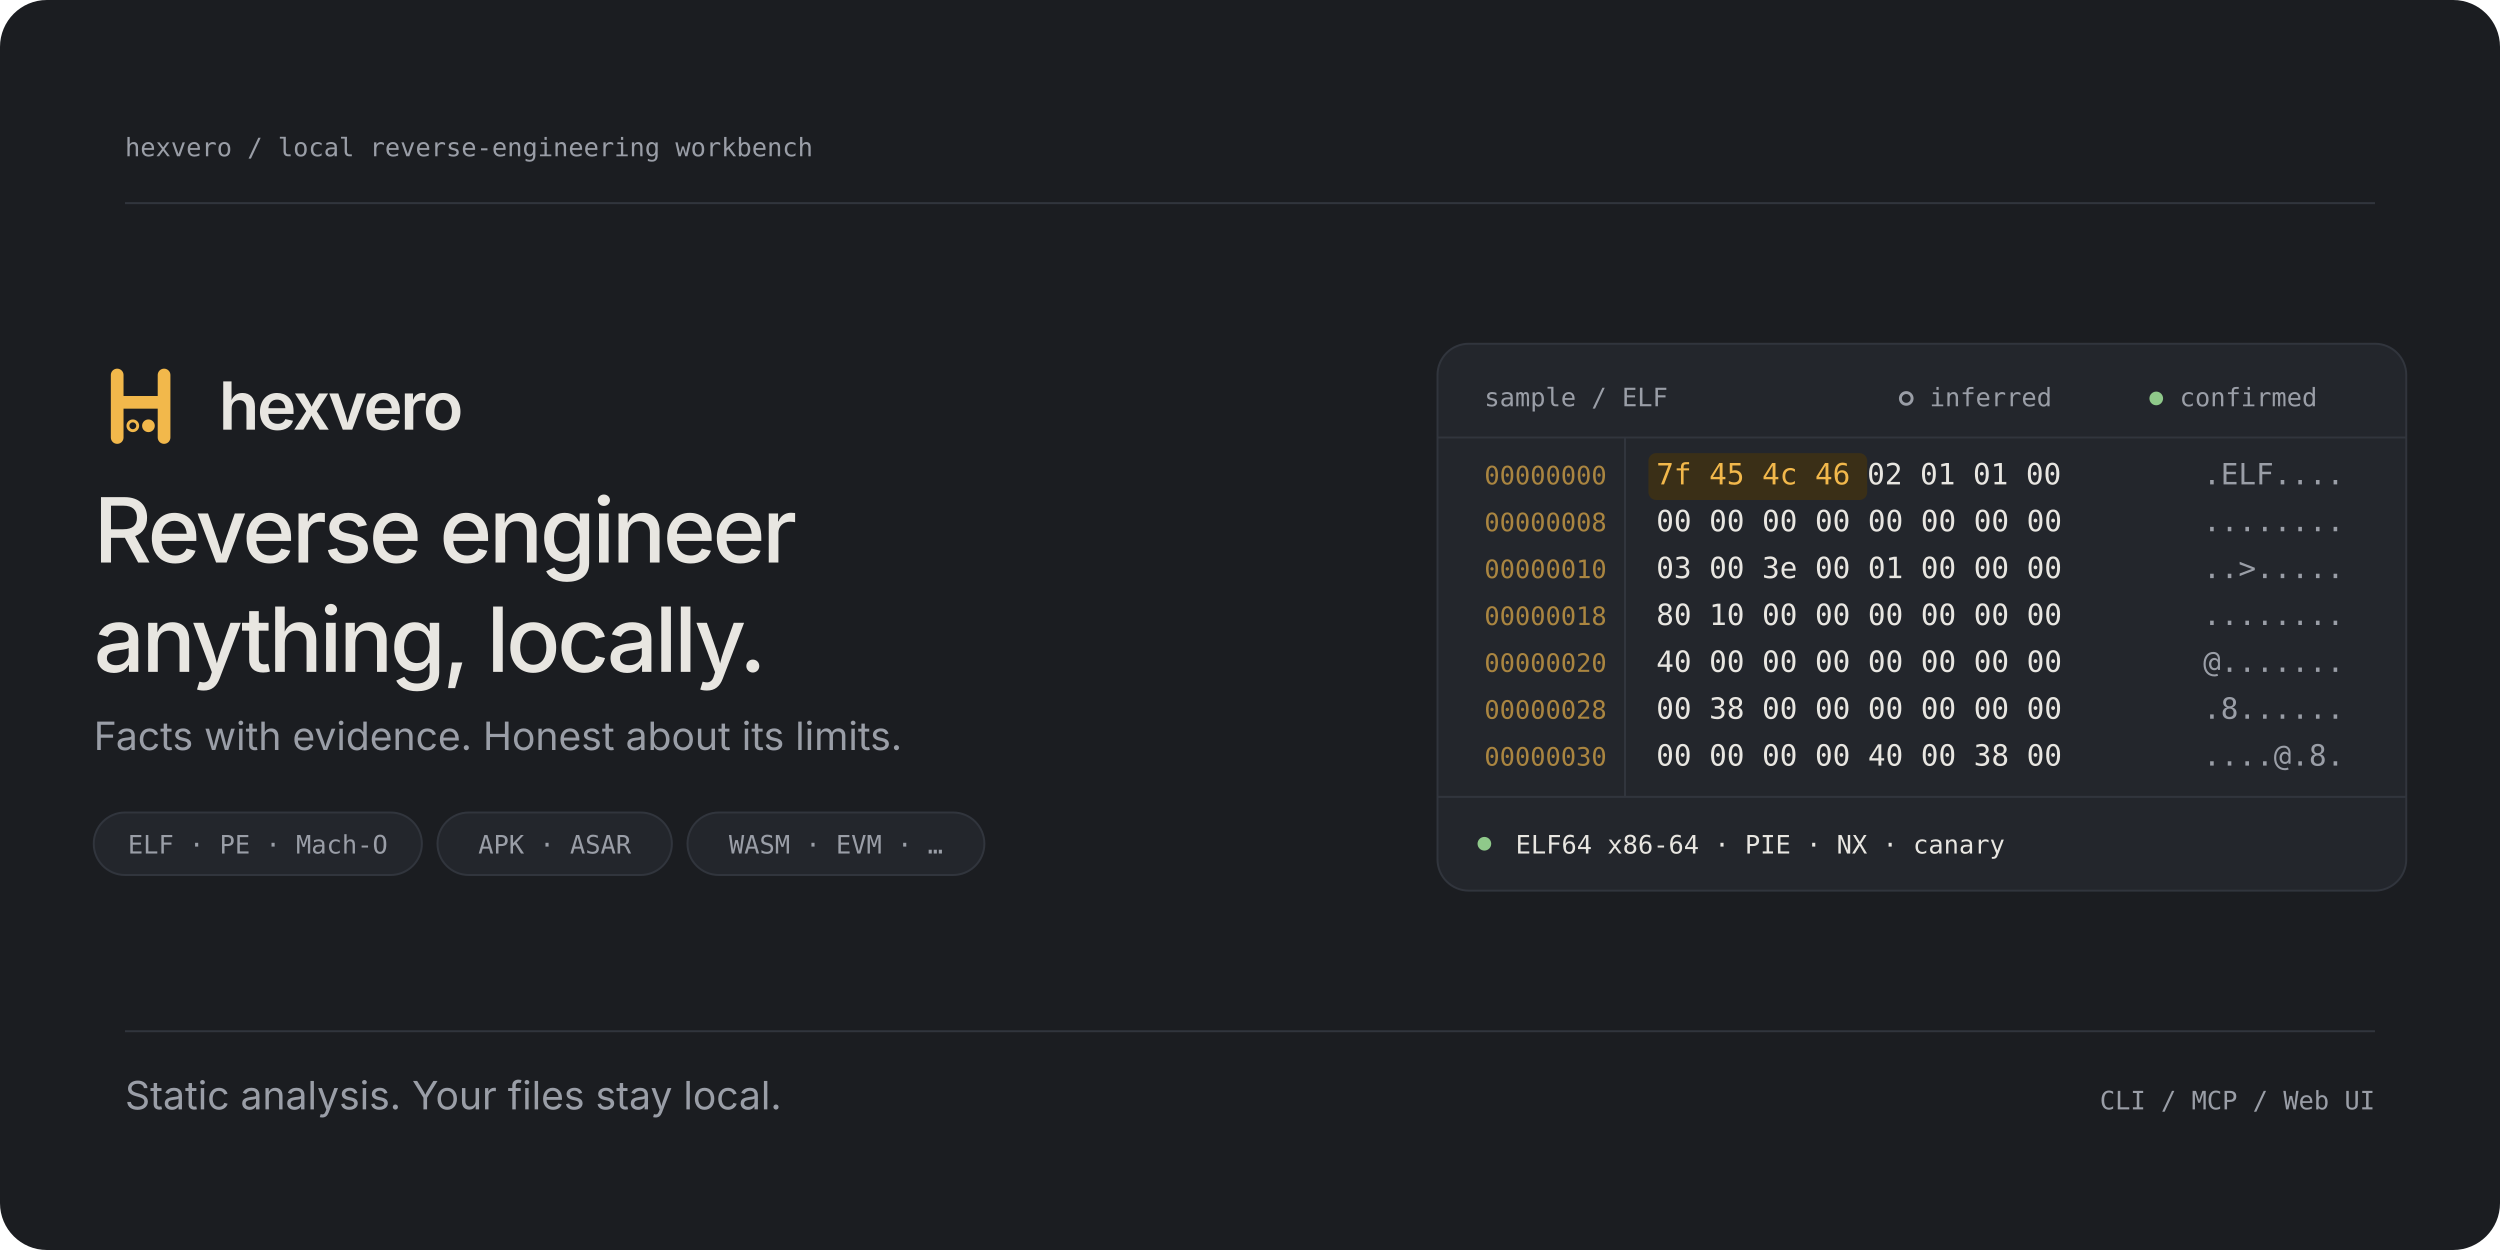
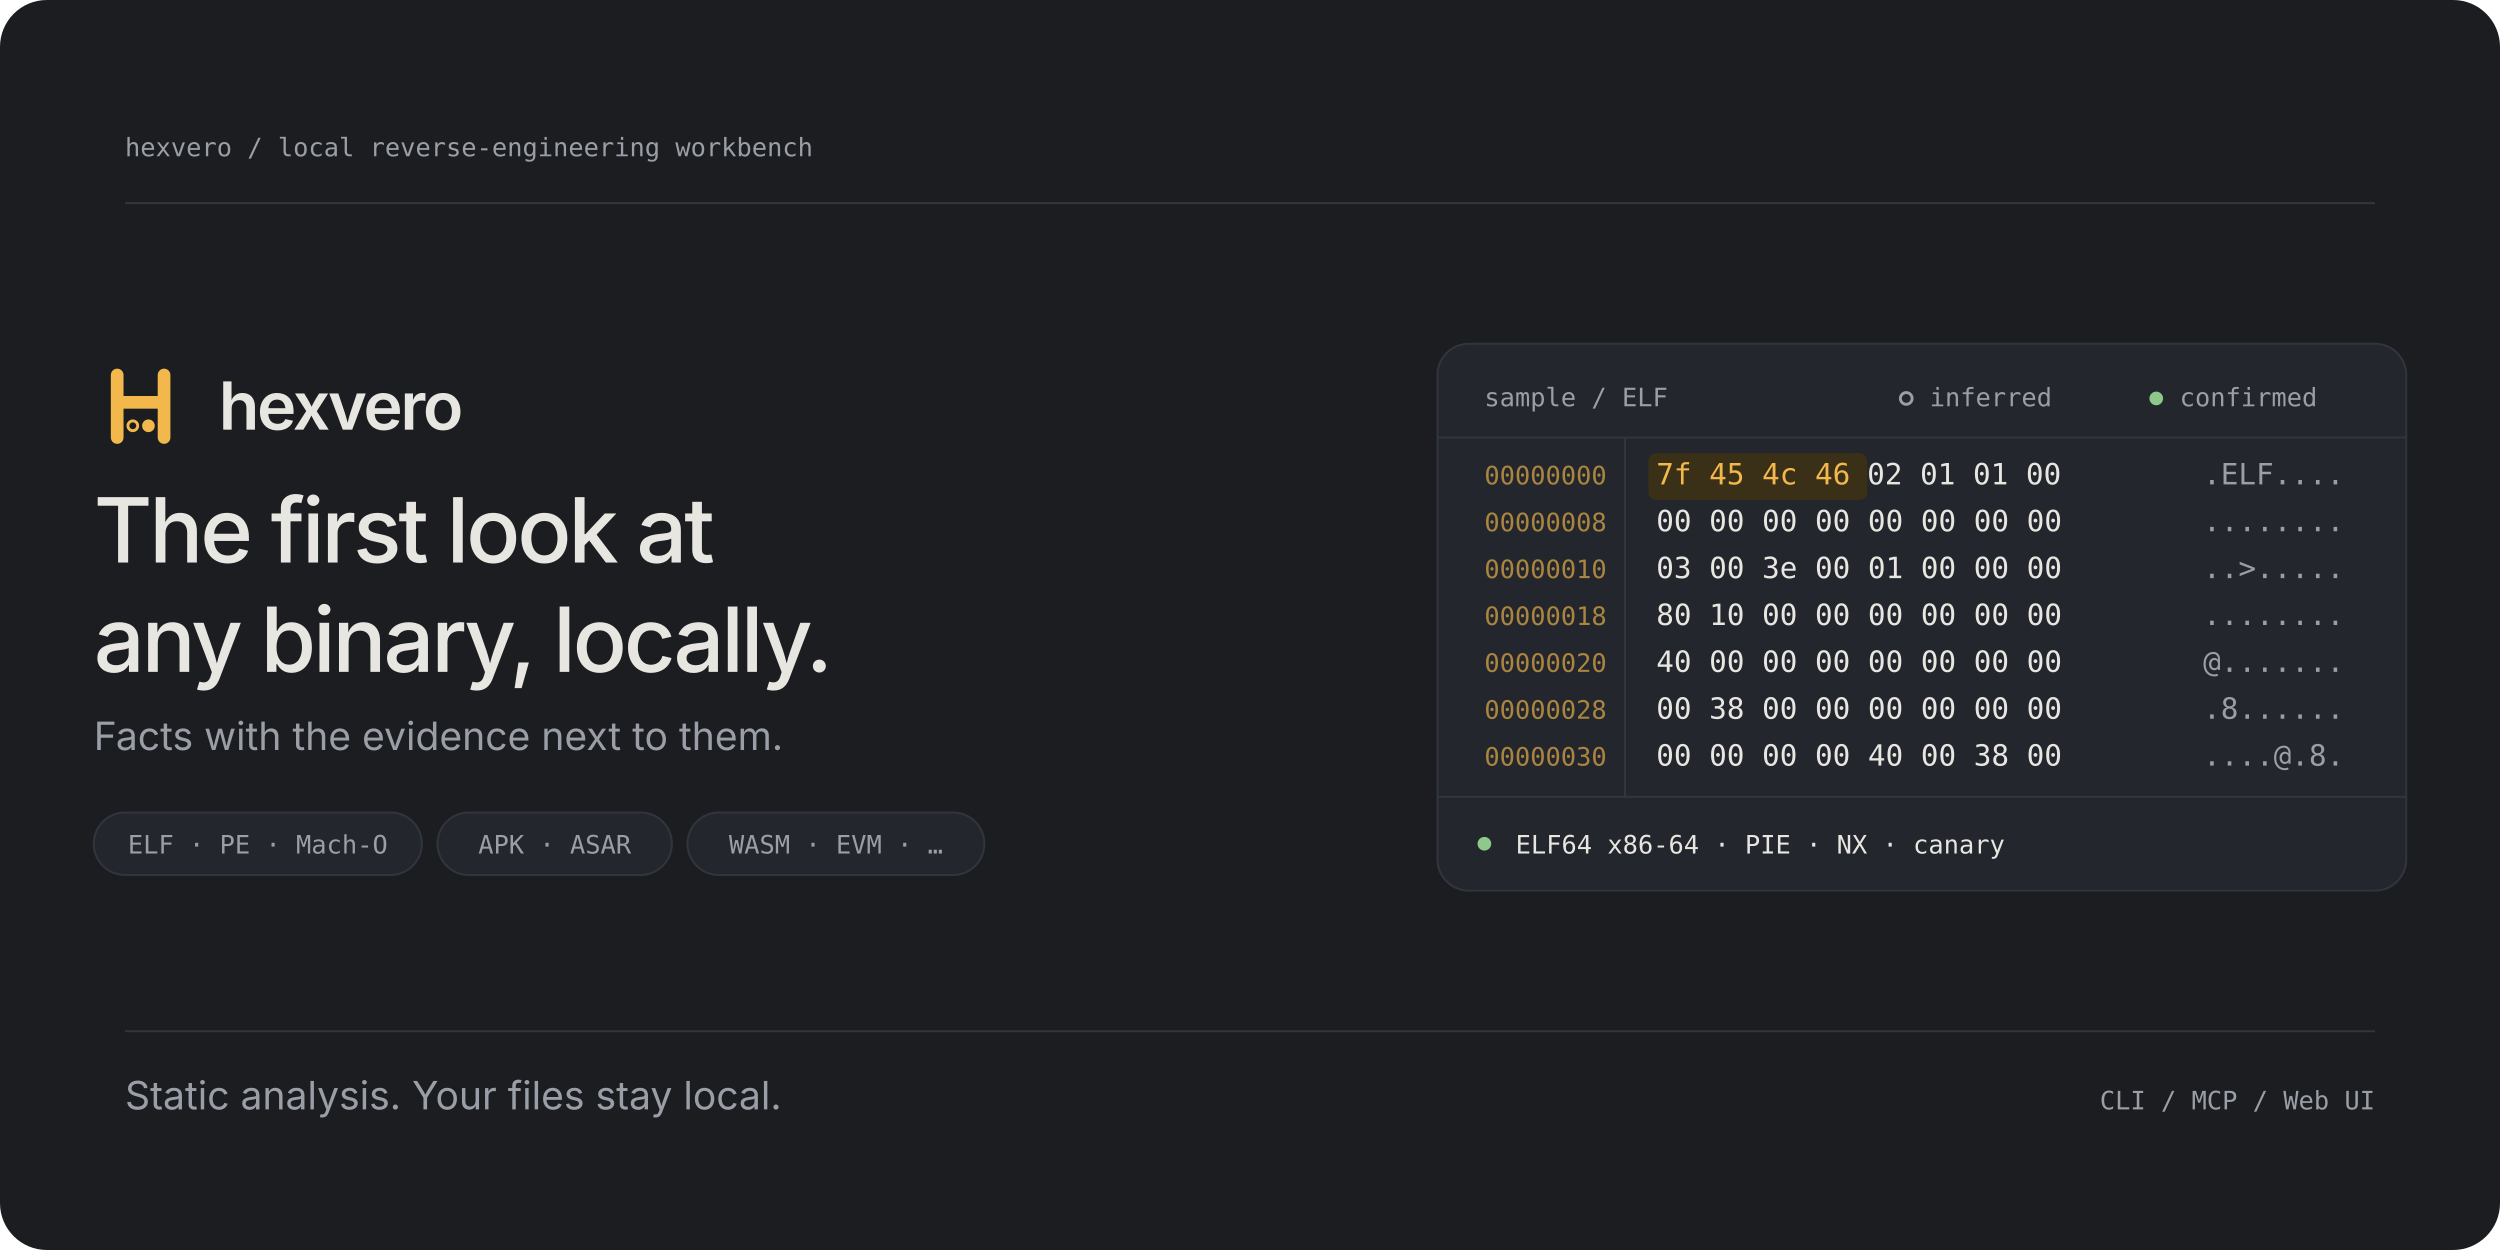
<svg xmlns="http://www.w3.org/2000/svg" width="1280" height="640" viewBox="0 0 1280 640" role="img" aria-labelledby="title desc">
  <defs>
    <clipPath id="frame">
      <rect width="1280" height="640" rx="24" />
    </clipPath>
    <style>text {font-family:"IBM Plex Sans", "Inter", system-ui, -apple-system, BlinkMacSystemFont, "Segoe UI", sans-serif;fill:#E8E6E1} .wordmark {font-size:34px;font-weight:600;letter-spacing:-1.2px} .headline {font-size:46px;font-weight:500;letter-spacing:-1.6px} .sub {font-size:20px;fill:#9A9EA7} .mono {font-family:"IBM Plex Mono", ui-monospace, Menlo, Consolas, monospace;font-size:15px;font-variant-ligatures:none} .small {font-family:"IBM Plex Mono", ui-monospace, Menlo, Consolas, monospace;font-size:13px} .muted {fill:#9A9EA7} .offset {font-size:13px;fill:#F2B84B;opacity:.65}</style>
  </defs>
  <g clip-path="url(#frame)">
    <path fill="#1B1D21" d="M0 0H1280V640H0Z" />
    <text x="64" y="80" class="small muted">hexvero / local reverse-engineering workbench</text>
    <path d="M64 104H1216" stroke="#31353D" />
    <g transform="translate(0 136)">
      <g transform="translate(40 40)">
        <g fill="none" stroke="#F2B84B" stroke-linecap="round">
          <path d="M20 16V48 M44 16V48 M20 30H44" stroke-width="6.5" />
          <circle cx="28" cy="42" r="2.5" stroke-width="1.5" />
          <circle cx="36" cy="42" r="3.25" fill="#F2B84B" stroke="none" />
        </g>
      </g>
      <text x="112" y="84" class="wordmark">hexvero</text>
-       <text x="48" y="152" class="headline">Reverse engineer</text>
-       <text x="48" y="208" class="headline">anything, locally.</text>
-       <text x="48" y="248" class="sub">Facts with evidence. Honest about its limits.</text>
+       <text x="48" y="152" class="headline">The first look at</text>
+       <text x="48" y="208" class="headline">any binary, locally.</text>
+       <text x="48" y="248" class="sub">Facts with the evidence next to them.</text>
      <rect x="48" y="280" width="168" height="32" rx="16" fill="#23262C" stroke="#31353D" />
      <text x="132.0" y="301" class="small muted" text-anchor="middle">ELF · PE · Mach-O</text>
      <rect x="224" y="280" width="120" height="32" rx="16" fill="#23262C" stroke="#31353D" />
      <text x="284.0" y="301" class="small muted" text-anchor="middle">APK · ASAR</text>
      <rect x="352" y="280" width="152" height="32" rx="16" fill="#23262C" stroke="#31353D" />
      <text x="428.0" y="301" class="small muted" text-anchor="middle">WASM · EVM · …</text>
      <rect x="736" y="40" width="496" height="280" rx="16" fill="#23262C" stroke="#31353D" />
      <text x="760" y="72" class="small muted">sample / ELF</text>
      <circle cx="976" cy="68" r="3" fill="none" stroke="#9A9EA7" stroke-width="1.5" />
      <text x="988" y="72" class="small muted">inferred</text>
      <circle cx="1104" cy="68" r="3.5" fill="#8FC98A" />
      <text x="1116" y="72" class="small muted">confirmed</text>
      <path d="M736 88H1232 M832 88V272 M736 272H1232" stroke="#31353D" />
      <g class="reveal" style="--delay:0.000s">
        <text x="760" y="112" class="mono offset">00000000</text>
        <rect x="844" y="96" width="112" height="24" rx="4" fill="#3A2F17" />
        <text x="848" y="112" class="mono" style="fill:#F2B84B">7f 45 4c 46</text>
        <text x="956" y="112" class="mono">02 01 01 00</text>
        <text x="1128" y="112" class="mono muted">.ELF....</text>
      </g>
      <g class="reveal" style="--delay:0.065s">
        <text x="760" y="136" class="mono offset">00000008</text>
        <text x="848" y="136" class="mono">00 00 00 00 00 00 00 00</text>
        <text x="1128" y="136" class="mono muted">........</text>
      </g>
      <g class="reveal" style="--delay:0.130s">
        <text x="760" y="160" class="mono offset">00000010</text>
        <text x="848" y="160" class="mono">03 00 3e 00 01 00 00 00</text>
        <text x="1128" y="160" class="mono muted">..&gt;.....</text>
      </g>
      <g class="reveal" style="--delay:0.195s">
        <text x="760" y="184" class="mono offset">00000018</text>
        <text x="848" y="184" class="mono">80 10 00 00 00 00 00 00</text>
        <text x="1128" y="184" class="mono muted">........</text>
      </g>
      <g class="reveal" style="--delay:0.260s">
        <text x="760" y="208" class="mono offset">00000020</text>
        <text x="848" y="208" class="mono">40 00 00 00 00 00 00 00</text>
        <text x="1128" y="208" class="mono muted">@.......</text>
      </g>
      <g class="reveal" style="--delay:0.325s">
        <text x="760" y="232" class="mono offset">00000028</text>
        <text x="848" y="232" class="mono">00 38 00 00 00 00 00 00</text>
        <text x="1128" y="232" class="mono muted">.8......</text>
      </g>
      <g class="reveal" style="--delay:0.390s">
        <text x="760" y="256" class="mono offset">00000030</text>
        <text x="848" y="256" class="mono">00 00 00 00 40 00 38 00</text>
        <text x="1128" y="256" class="mono muted">....@.8.</text>
      </g>
      <g class="reveal" style="--delay:.455s;--settle:4px">
        <circle cx="760" cy="296" r="3.5" fill="#8FC98A" />
        <text x="776" y="301" class="small">ELF64 x86-64 · PIE · NX · canary</text>
      </g>
    </g>
    <path d="M64 528H1216" stroke="#31353D" />
    <text x="64" y="568" class="sub">Static analysis. Your files stay local.</text>
    <text x="1216" y="568" class="small muted" text-anchor="end">CLI / MCP / Web UI</text>
  </g>
</svg>
